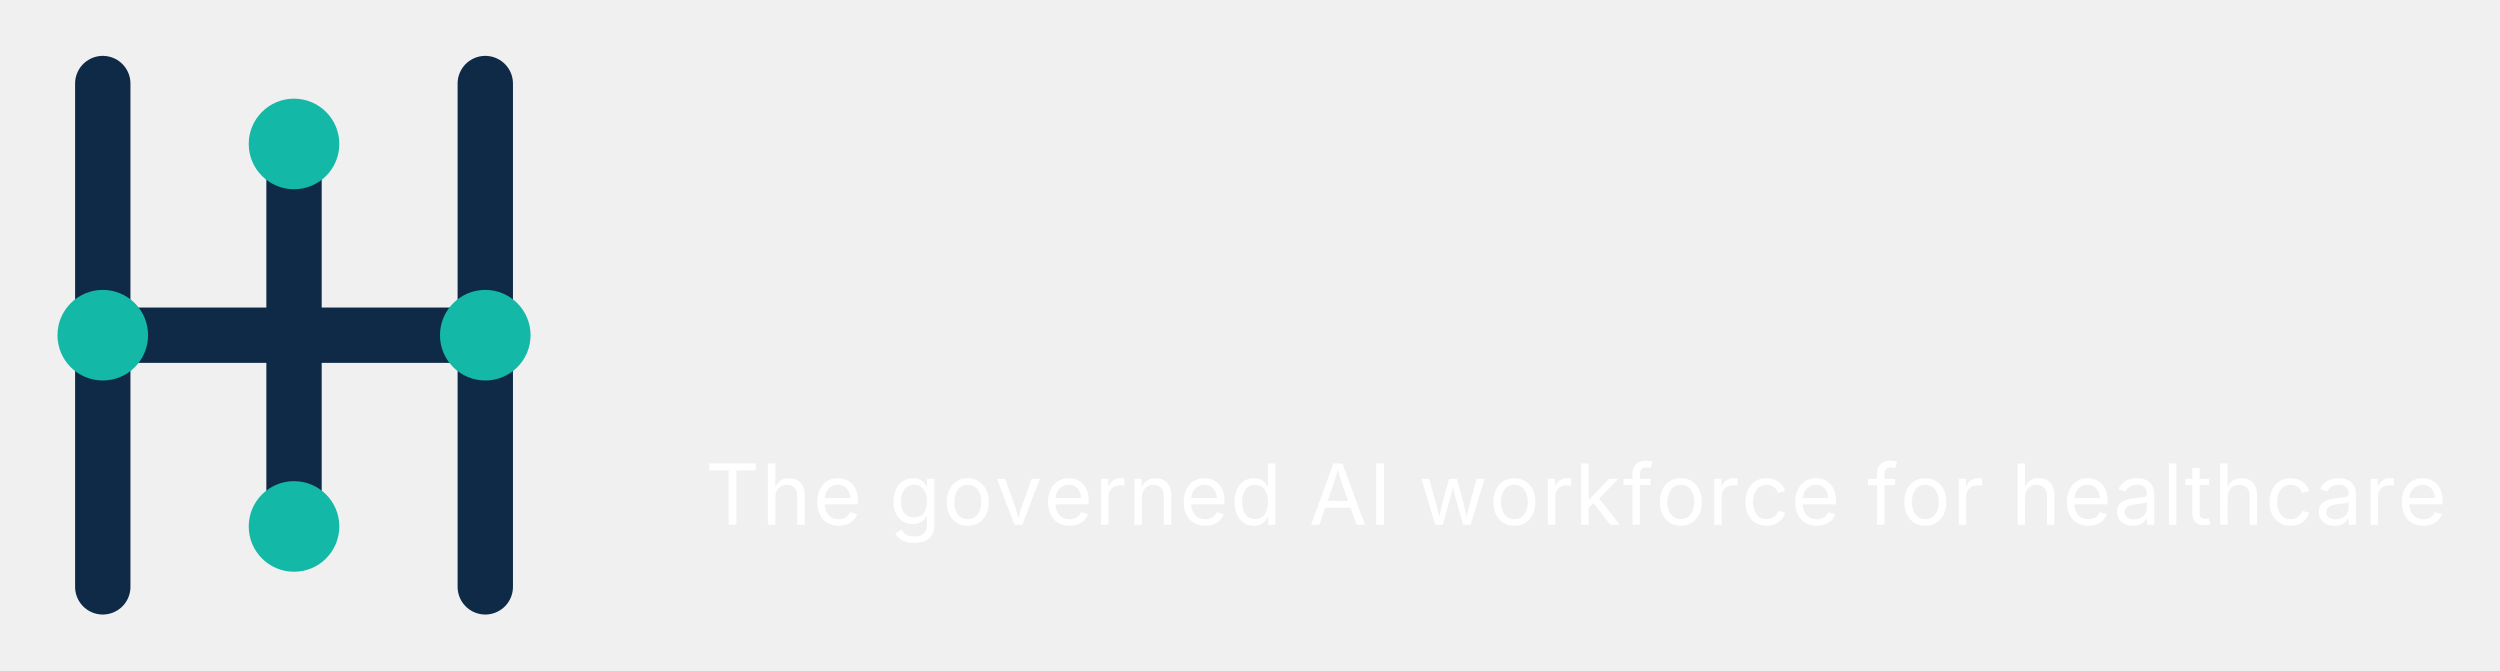
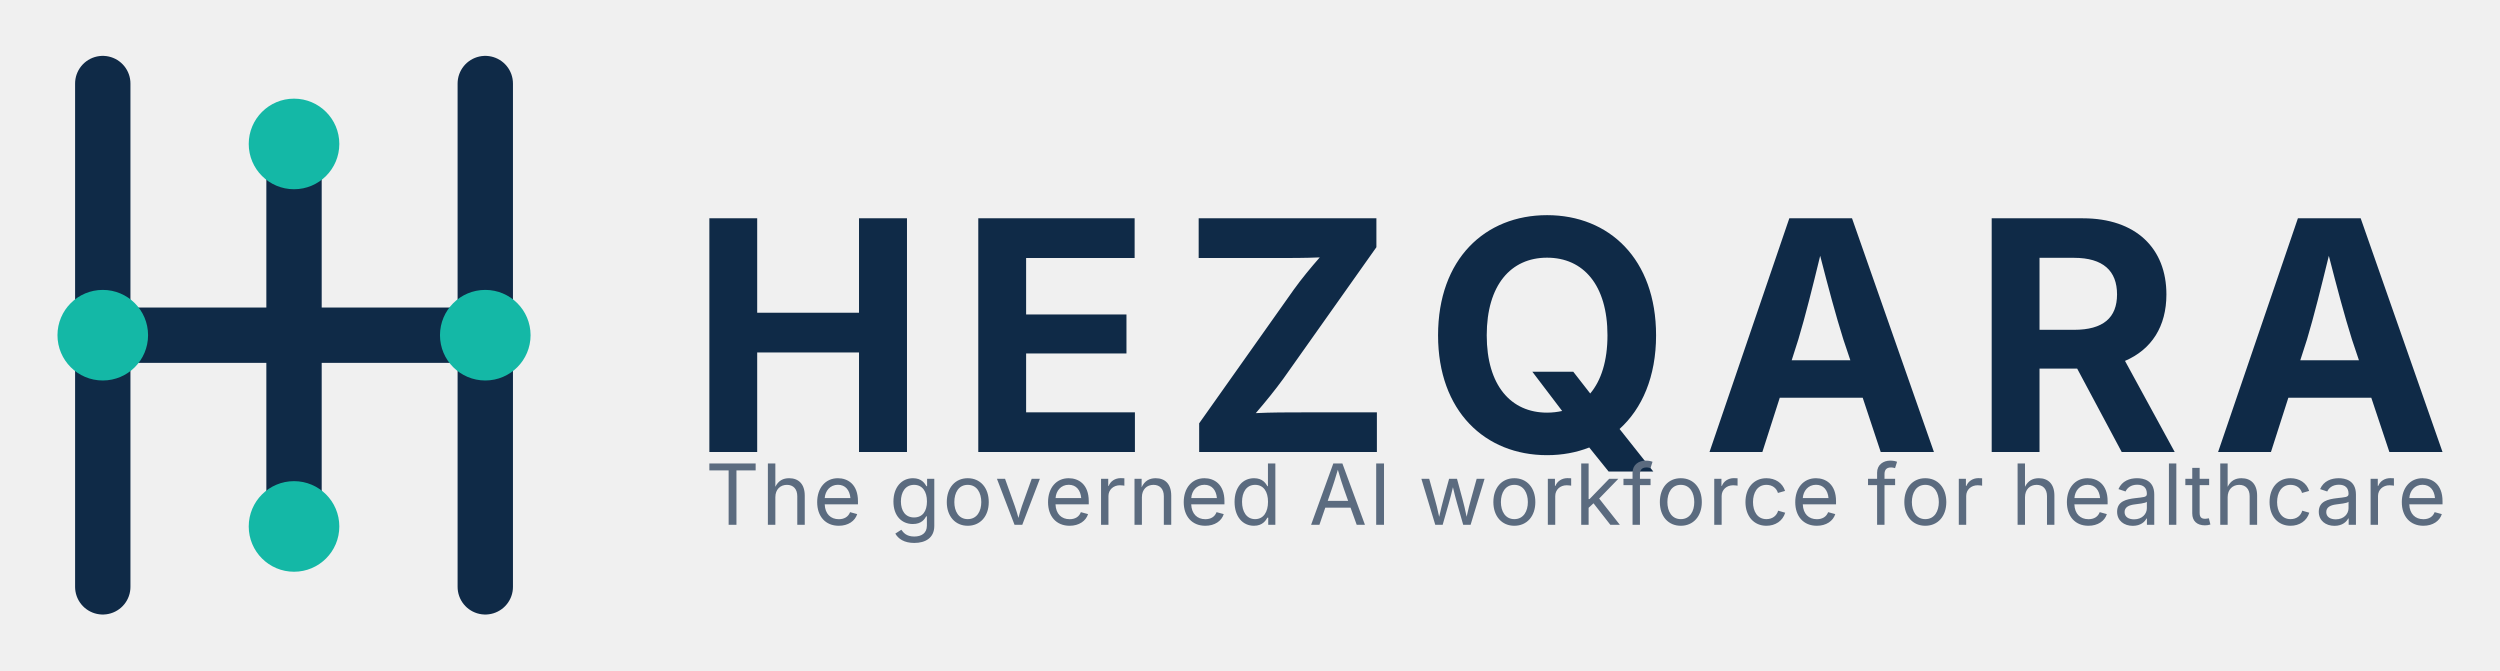
<svg xmlns="http://www.w3.org/2000/svg" viewBox="0 0 357.54 96.00" width="358" height="96">
  <g transform="translate(8 8)">
    <g transform="translate(-9.369 -3.243) scale(0.72072)">
      <path d="M22 10V110M98 10V110M22 60H98M60 22V98" fill="none" stroke="#0F2A47" stroke-width="11" stroke-linecap="round" stroke-linejoin="round" />
      <circle cx="60" cy="22" r="9" fill="#14B8A6" />
      <circle cx="60" cy="98" r="9" fill="#14B8A6" />
      <circle cx="22" cy="60" r="9" fill="#14B8A6" />
      <circle cx="98" cy="60" r="9" fill="#14B8A6" />
    </g>
-     <path transform="translate(93.35 67.15)" d="M0 -7.79H2.76V0H3.88V-7.79H6.63V-8.78H0ZM9.45 -3.95C9.45 -5.07 10.16 -5.72 11.11 -5.72C12.03 -5.72 12.59 -5.11 12.59 -4.1V0H13.66V-4.18C13.66 -5.85 12.76 -6.67 11.42 -6.67C10.56 -6.67 9.88 -6.32 9.45 -5.44V-8.78H8.38V0H9.45ZM18.53 0.14C19.88 0.14 20.86 -0.54 21.17 -1.53L20.15 -1.81C19.9 -1.14 19.31 -0.8 18.54 -0.8C17.37 -0.8 16.57 -1.56 16.52 -2.93H21.28V-3.38C21.28 -5.81 19.8 -6.67 18.41 -6.67C16.61 -6.67 15.44 -5.26 15.44 -3.24C15.44 -1.21 16.62 0.14 18.53 0.14ZM16.52 -3.83C16.59 -4.84 17.28 -5.73 18.41 -5.73C19.49 -5.73 20.1 -4.95 20.2 -3.83ZM29.34 2.6C30.95 2.6 32.21 1.87 32.21 0.17V-6.59H31.18V-5.53H31.08C30.86 -5.89 30.43 -6.67 29.16 -6.67C27.52 -6.67 26.36 -5.36 26.36 -3.32C26.36 -1.26 27.56 -0.11 29.14 -0.11C30.41 -0.11 30.83 -0.83 31.05 -1.21H31.15V0.11C31.15 1.2 30.39 1.68 29.34 1.68C28.18 1.68 27.77 1.09 27.49 0.71L26.63 1.26C27.04 1.99 27.88 2.6 29.34 2.6ZM29.31 -1.05C28.08 -1.05 27.43 -1.99 27.43 -3.35C27.43 -4.66 28.06 -5.72 29.31 -5.72C30.53 -5.72 31.16 -4.74 31.16 -3.35C31.16 -1.91 30.51 -1.05 29.31 -1.05ZM37 0.14C38.79 0.14 40.01 -1.22 40.01 -3.25C40.01 -5.31 38.79 -6.67 37 -6.67C35.21 -6.67 34 -5.31 34 -3.25C34 -1.22 35.21 0.14 37 0.14ZM37 -0.81C35.68 -0.81 35.08 -1.96 35.08 -3.25C35.08 -4.57 35.68 -5.72 37 -5.72C38.33 -5.72 38.94 -4.56 38.94 -3.25C38.94 -1.96 38.33 -0.81 37 -0.81ZM43.7 0H44.81L47.33 -6.59H46.16L44.76 -2.68C44.56 -2.11 44.4 -1.53 44.26 -0.98C44.1 -1.53 43.95 -2.11 43.74 -2.68L42.34 -6.59H41.18ZM51.59 0.14C52.93 0.14 53.92 -0.54 54.23 -1.53L53.2 -1.81C52.95 -1.14 52.37 -0.8 51.59 -0.8C50.42 -0.8 49.62 -1.56 49.57 -2.93H54.33V-3.38C54.33 -5.81 52.86 -6.67 51.46 -6.67C49.66 -6.67 48.5 -5.26 48.5 -3.24C48.5 -1.21 49.68 0.14 51.59 0.14ZM49.58 -3.83C49.64 -4.84 50.33 -5.73 51.46 -5.73C52.55 -5.73 53.15 -4.95 53.25 -3.83ZM56.09 0H57.15V-4.12C57.15 -5.01 57.85 -5.66 58.8 -5.66C59.08 -5.66 59.37 -5.61 59.43 -5.6V-6.66C59.31 -6.67 59.05 -6.68 58.9 -6.68C58.11 -6.68 57.43 -6.24 57.19 -5.57H57.12V-6.59H56.09ZM61.94 -3.95C61.94 -5.07 62.65 -5.72 63.6 -5.72C64.52 -5.72 65.08 -5.11 65.08 -4.1V0H66.14V-4.18C66.14 -5.85 65.25 -6.67 63.92 -6.67C63.03 -6.67 62.33 -6.3 61.9 -5.37L61.9 -6.59H60.88V0H61.94ZM71.02 0.14C72.37 0.14 73.35 -0.54 73.66 -1.53L72.63 -1.81C72.38 -1.14 71.8 -0.8 71.02 -0.8C69.86 -0.8 69.06 -1.56 69 -2.93H73.76V-3.38C73.76 -5.81 72.29 -6.67 70.89 -6.67C69.1 -6.67 67.93 -5.26 67.93 -3.24C67.93 -1.21 69.11 0.14 71.02 0.14ZM69.01 -3.83C69.07 -4.84 69.76 -5.73 70.89 -5.73C71.98 -5.73 72.58 -4.95 72.68 -3.83ZM77.99 0.14C79.25 0.14 79.69 -0.65 79.91 -1.02H80.03V0H81.05V-8.78H79.99V-5.53H79.91C79.69 -5.88 79.28 -6.67 78 -6.67C76.36 -6.67 75.21 -5.36 75.21 -3.28C75.21 -1.18 76.35 0.14 77.99 0.14ZM78.15 -0.81C76.92 -0.81 76.28 -1.9 76.28 -3.29C76.28 -4.65 76.9 -5.72 78.15 -5.72C79.37 -5.72 80 -4.74 80 -3.29C80 -1.82 79.35 -0.81 78.15 -0.81ZM86.17 0H87.36L88.2 -2.45H91.82L92.7 0H93.88L90.65 -8.78H89.35ZM88.55 -3.43 89.16 -5.21C89.35 -5.75 89.62 -6.59 90 -7.88C90.37 -6.61 90.63 -5.8 90.84 -5.21L91.47 -3.43ZM96.61 -8.78H95.49V0H96.61ZM103.95 0H105.01L105.86 -2.98C106.08 -3.72 106.28 -4.54 106.48 -5.38C106.68 -4.54 106.88 -3.74 107.1 -2.98L107.95 0H109.01L111.01 -6.59H109.88L109.08 -3.71C108.88 -2.99 108.66 -2.16 108.44 -1.15C108.24 -2.17 108.03 -3.01 107.84 -3.71L107.06 -6.59H105.93L105.14 -3.71C104.94 -2.98 104.73 -2.14 104.51 -1.14C104.3 -2.19 104.07 -3.02 103.88 -3.71L103.08 -6.59H101.96ZM115.27 0.14C117.07 0.14 118.28 -1.22 118.28 -3.25C118.28 -5.31 117.07 -6.67 115.27 -6.67C113.48 -6.67 112.27 -5.31 112.27 -3.25C112.27 -1.22 113.48 0.14 115.27 0.14ZM115.27 -0.81C113.96 -0.81 113.35 -1.96 113.35 -3.25C113.35 -4.57 113.96 -5.72 115.27 -5.72C116.6 -5.72 117.21 -4.56 117.21 -3.25C117.21 -1.96 116.6 -0.81 115.27 -0.81ZM120.07 0H121.13V-4.12C121.13 -5.01 121.82 -5.66 122.77 -5.66C123.06 -5.66 123.34 -5.61 123.41 -5.6V-6.66C123.29 -6.67 123.03 -6.68 122.87 -6.68C122.09 -6.68 121.41 -6.24 121.16 -5.57H121.09V-6.59H120.07ZM124.85 0H125.91V-2.43L126.61 -3.08L129.02 0H130.38L127.42 -3.76L130.17 -6.59H128.86L126.04 -3.68H125.91V-8.78H124.85ZM134.78 -6.59H133.26V-7.23C133.26 -7.87 133.54 -8.21 134.2 -8.21C134.49 -8.21 134.66 -8.14 134.77 -8.11L135.06 -9.02C134.91 -9.09 134.58 -9.19 134.07 -9.19C133.11 -9.19 132.2 -8.61 132.2 -7.47V-6.59H130.9V-5.68H132.2V0H133.26V-5.68H134.78ZM139.11 0.14C140.9 0.14 142.12 -1.22 142.12 -3.25C142.12 -5.31 140.9 -6.67 139.11 -6.67C137.31 -6.67 136.11 -5.31 136.11 -3.25C136.11 -1.22 137.31 0.14 139.11 0.14ZM139.11 -0.81C137.79 -0.81 137.19 -1.96 137.19 -3.25C137.19 -4.57 137.79 -5.72 139.11 -5.72C140.44 -5.72 141.04 -4.56 141.04 -3.25C141.04 -1.96 140.44 -0.81 139.11 -0.81ZM143.9 0H144.96V-4.12C144.96 -5.01 145.66 -5.66 146.61 -5.66C146.89 -5.66 147.18 -5.61 147.24 -5.6V-6.66C147.12 -6.67 146.86 -6.68 146.71 -6.68C145.92 -6.68 145.24 -6.24 145 -5.57H144.93V-6.59H143.9ZM151.37 0.14C152.66 0.14 153.71 -0.56 154.06 -1.73L153.05 -2.02C152.85 -1.31 152.25 -0.81 151.37 -0.81C150.05 -0.81 149.45 -1.96 149.45 -3.25C149.45 -4.57 150.05 -5.72 151.37 -5.72C152.23 -5.72 152.82 -5.24 153.02 -4.56L154.04 -4.85C153.68 -6 152.64 -6.67 151.37 -6.67C149.58 -6.67 148.37 -5.31 148.37 -3.25C148.37 -1.22 149.58 0.14 151.37 0.14ZM158.59 0.14C159.94 0.14 160.92 -0.54 161.23 -1.53L160.21 -1.81C159.96 -1.14 159.37 -0.8 158.6 -0.8C157.43 -0.8 156.63 -1.56 156.58 -2.93H161.34V-3.38C161.34 -5.81 159.86 -6.67 158.47 -6.67C156.67 -6.67 155.5 -5.26 155.5 -3.24C155.5 -1.21 156.68 0.14 158.59 0.14ZM156.58 -3.83C156.65 -4.84 157.34 -5.73 158.47 -5.73C159.55 -5.73 160.16 -4.95 160.26 -3.83ZM169.8 -6.59H168.28V-7.23C168.28 -7.87 168.56 -8.21 169.21 -8.21C169.51 -8.21 169.67 -8.14 169.79 -8.11L170.08 -9.02C169.92 -9.09 169.59 -9.19 169.09 -9.19C168.13 -9.19 167.22 -8.61 167.22 -7.47V-6.59H165.92V-5.68H167.22V0H168.28V-5.68H169.8ZM174.12 0.14C175.92 0.14 177.13 -1.22 177.13 -3.25C177.13 -5.31 175.92 -6.67 174.12 -6.67C172.33 -6.67 171.12 -5.31 171.12 -3.25C171.12 -1.22 172.33 0.14 174.12 0.14ZM174.12 -0.81C172.81 -0.81 172.2 -1.96 172.2 -3.25C172.2 -4.57 172.81 -5.72 174.12 -5.72C175.45 -5.72 176.06 -4.56 176.06 -3.25C176.06 -1.96 175.45 -0.81 174.12 -0.81ZM178.92 0H179.98V-4.12C179.98 -5.01 180.67 -5.66 181.62 -5.66C181.91 -5.66 182.19 -5.61 182.26 -5.6V-6.66C182.14 -6.67 181.88 -6.68 181.72 -6.68C180.94 -6.68 180.26 -6.24 180.01 -5.57H179.94V-6.59H178.92ZM188.4 -3.95C188.4 -5.07 189.11 -5.72 190.06 -5.72C190.98 -5.72 191.55 -5.11 191.55 -4.1V0H192.61V-4.18C192.61 -5.85 191.71 -6.67 190.38 -6.67C189.52 -6.67 188.83 -6.32 188.4 -5.44V-8.78H187.34V0H188.4ZM197.48 0.14C198.83 0.14 199.82 -0.54 200.12 -1.53L199.1 -1.81C198.85 -1.14 198.27 -0.8 197.49 -0.8C196.32 -0.8 195.52 -1.56 195.47 -2.93H200.23V-3.38C200.23 -5.81 198.76 -6.67 197.36 -6.67C195.56 -6.67 194.4 -5.26 194.4 -3.24C194.4 -1.21 195.58 0.14 197.48 0.14ZM195.48 -3.83C195.54 -4.84 196.23 -5.73 197.36 -5.73C198.44 -5.73 199.05 -4.95 199.15 -3.83ZM203.84 0.15C204.95 0.15 205.57 -0.43 205.79 -0.9H205.86V0H206.91V-4.34C206.91 -6.4 205.32 -6.67 204.44 -6.67C203.42 -6.67 202.29 -6.3 201.78 -5.11L202.8 -4.77C203.01 -5.23 203.52 -5.74 204.47 -5.74C205.38 -5.74 205.85 -5.27 205.85 -4.45V-4.41C205.85 -3.92 205.33 -3.96 204.15 -3.81C202.93 -3.66 201.59 -3.38 201.59 -1.87C201.59 -0.58 202.59 0.15 203.84 0.15ZM204.02 -0.78C203.23 -0.78 202.66 -1.14 202.66 -1.82C202.66 -2.57 203.34 -2.82 204.11 -2.92C204.51 -2.97 205.67 -3.09 205.85 -3.29V-2.38C205.85 -1.57 205.19 -0.78 204.02 -0.78ZM210.07 -8.78H209.01V0H210.07ZM214.77 -6.59H213.41V-8.15H212.35V-6.59H211.36V-5.68H212.35V-1.63C212.35 -0.55 213.02 0.08 214.16 0.08C214.43 0.08 214.73 0.04 214.95 -0.04L214.73 -0.93C214.55 -0.9 214.32 -0.86 214.19 -0.86C213.63 -0.86 213.41 -1.12 213.41 -1.71V-5.68H214.77ZM217.42 -3.95C217.42 -5.07 218.14 -5.72 219.08 -5.72C220 -5.72 220.57 -5.11 220.57 -4.1V0H221.64V-4.18C221.64 -5.85 220.73 -6.67 219.4 -6.67C218.54 -6.67 217.85 -6.32 217.42 -5.44V-8.78H216.36V0H217.42ZM226.42 0.14C227.71 0.14 228.76 -0.56 229.11 -1.73L228.1 -2.02C227.91 -1.31 227.3 -0.81 226.42 -0.81C225.11 -0.81 224.5 -1.96 224.5 -3.25C224.5 -4.57 225.11 -5.72 226.42 -5.72C227.29 -5.72 227.88 -5.24 228.07 -4.56L229.09 -4.85C228.73 -6 227.69 -6.67 226.42 -6.67C224.63 -6.67 223.42 -5.31 223.42 -3.25C223.42 -1.22 224.63 0.14 226.42 0.14ZM232.72 0.15C233.83 0.15 234.45 -0.43 234.68 -0.9H234.75V0H235.79V-4.34C235.79 -6.4 234.2 -6.67 233.32 -6.67C232.3 -6.67 231.17 -6.3 230.66 -5.11L231.68 -4.77C231.89 -5.23 232.4 -5.74 233.35 -5.74C234.26 -5.74 234.73 -5.27 234.73 -4.45V-4.41C234.73 -3.92 234.21 -3.96 233.04 -3.81C231.82 -3.66 230.47 -3.38 230.47 -1.87C230.47 -0.58 231.47 0.15 232.72 0.15ZM232.9 -0.78C232.11 -0.78 231.54 -1.14 231.54 -1.82C231.54 -2.57 232.22 -2.82 232.99 -2.92C233.4 -2.97 234.55 -3.09 234.73 -3.29V-2.38C234.73 -1.57 234.07 -0.78 232.9 -0.78ZM237.89 0H238.95V-4.12C238.95 -5.01 239.65 -5.66 240.6 -5.66C240.88 -5.66 241.17 -5.61 241.23 -5.6V-6.66C241.11 -6.67 240.85 -6.68 240.7 -6.68C239.91 -6.68 239.23 -6.24 238.99 -5.57H238.92V-6.59H237.89ZM245.45 0.14C246.8 0.14 247.78 -0.54 248.09 -1.53L247.06 -1.81C246.81 -1.14 246.23 -0.8 245.45 -0.8C244.28 -0.8 243.48 -1.56 243.43 -2.93H248.19V-3.38C248.19 -5.81 246.72 -6.67 245.32 -6.67C243.52 -6.67 242.36 -5.26 242.36 -3.24C242.36 -1.21 243.54 0.14 245.45 0.14ZM243.44 -3.83C243.5 -4.84 244.19 -5.73 245.32 -5.73C246.41 -5.73 247.01 -4.95 247.11 -3.83Z" fill="#FFFFFF" />
+     <path transform="translate(93.35 56.73)" d="M0 0H6.85V-14.26H21.43V0H28.3V-33.47H21.43V-19.95H6.85V-33.47H0ZM38.51 0H60.94V-5.68H45.36V-14.11H59.73V-19.7H45.36V-27.78H60.9V-33.47H38.51ZM70.14 0H95.59V-5.68H85.03C82.76 -5.68 80.51 -5.68 78.25 -5.57C79.66 -7.21 81.01 -8.87 82.2 -10.51L95.52 -29.33V-33.47H70.07V-27.78H81.01C83.14 -27.78 85.28 -27.78 87.41 -27.87C86.08 -26.35 84.8 -24.8 83.7 -23.27L70.14 -4.11ZM119.96 0.45C122.14 0.45 124.16 0.07 126 -0.65L128.77 2.79H135.17L130.34 -3.3C133.57 -6.22 135.57 -10.78 135.57 -16.71C135.57 -27.65 128.84 -33.92 119.96 -33.92C111.09 -33.92 104.35 -27.65 104.35 -16.71C104.35 -5.84 111.09 0.45 119.96 0.45ZM117.85 -11.5 122.12 -5.88C121.45 -5.73 120.73 -5.64 119.96 -5.64C114.77 -5.64 111.32 -9.55 111.32 -16.71C111.32 -23.9 114.77 -27.83 119.96 -27.83C125.15 -27.83 128.61 -23.92 128.61 -16.71C128.61 -13.05 127.71 -10.24 126.14 -8.38L123.71 -11.5ZM143.22 0H150.79L153.28 -7.77H165.16L167.74 0H175.36L163.63 -33.47H154.65ZM154.99 -13.14 155.95 -16.15C156.96 -19.52 157.95 -23.49 159.07 -28.1C160.24 -23.54 161.3 -19.59 162.38 -16.15L163.39 -13.14ZM183.63 0H190.48V-11.95H195.87L202.25 0H209.84L202.72 -13.05C206.54 -14.69 208.65 -17.99 208.65 -22.57C208.65 -29.15 204.3 -33.47 196.68 -33.47H183.63ZM190.48 -17.5V-27.81H195.4C199.6 -27.81 201.58 -25.94 201.58 -22.57C201.58 -19.23 199.6 -17.5 195.42 -17.5ZM216.05 0H223.62L226.11 -7.77H237.99L240.58 0H248.19L236.47 -33.47H227.48ZM227.82 -13.14 228.79 -16.15C229.8 -19.52 230.78 -23.49 231.91 -28.1C233.08 -23.54 234.13 -19.59 235.21 -16.15L236.22 -13.14Z" fill="#0F2A47" />
+     <path transform="translate(93.35 67.15)" d="M0 -7.79H2.76V0H3.88V-7.79H6.63V-8.78H0ZM9.45 -3.95C9.45 -5.07 10.16 -5.72 11.11 -5.72C12.03 -5.72 12.59 -5.11 12.59 -4.1V0H13.66V-4.18C13.66 -5.85 12.76 -6.67 11.42 -6.67C10.56 -6.67 9.88 -6.32 9.45 -5.44V-8.78H8.38V0H9.45ZM18.53 0.14C19.88 0.14 20.86 -0.54 21.17 -1.53L20.15 -1.81C19.9 -1.14 19.31 -0.8 18.54 -0.8C17.37 -0.8 16.57 -1.56 16.52 -2.93H21.28V-3.38C21.28 -5.81 19.8 -6.67 18.41 -6.67C16.61 -6.67 15.44 -5.26 15.44 -3.24C15.44 -1.21 16.62 0.14 18.53 0.14ZM16.52 -3.83C16.59 -4.84 17.28 -5.73 18.41 -5.73C19.49 -5.73 20.1 -4.95 20.2 -3.83ZM29.34 2.6C30.95 2.6 32.21 1.87 32.21 0.17V-6.59H31.18V-5.53H31.08C30.86 -5.89 30.43 -6.67 29.16 -6.67C27.52 -6.67 26.36 -5.36 26.36 -3.32C26.36 -1.26 27.56 -0.11 29.14 -0.11C30.41 -0.11 30.83 -0.83 31.05 -1.21H31.15V0.11C31.15 1.2 30.39 1.68 29.34 1.68C28.18 1.68 27.77 1.09 27.49 0.71L26.63 1.26C27.04 1.99 27.88 2.6 29.34 2.6ZM29.31 -1.05C28.08 -1.05 27.43 -1.99 27.43 -3.35C27.43 -4.66 28.06 -5.72 29.31 -5.72C30.53 -5.72 31.16 -4.74 31.16 -3.35C31.16 -1.91 30.51 -1.05 29.31 -1.05ZM37 0.14C38.79 0.14 40.01 -1.22 40.01 -3.25C40.01 -5.31 38.79 -6.67 37 -6.67C35.21 -6.67 34 -5.31 34 -3.25C34 -1.22 35.21 0.14 37 0.14ZM37 -0.81C35.68 -0.81 35.08 -1.96 35.08 -3.25C35.08 -4.57 35.68 -5.72 37 -5.72C38.33 -5.72 38.94 -4.56 38.94 -3.25C38.94 -1.96 38.33 -0.81 37 -0.81ZM43.7 0H44.81L47.33 -6.59H46.16L44.76 -2.68C44.56 -2.11 44.4 -1.53 44.26 -0.98C44.1 -1.53 43.95 -2.11 43.74 -2.68L42.34 -6.59H41.18ZM51.59 0.14C52.93 0.14 53.92 -0.54 54.23 -1.53L53.2 -1.81C52.95 -1.14 52.37 -0.8 51.59 -0.8C50.42 -0.8 49.62 -1.56 49.57 -2.93H54.33V-3.38C54.33 -5.81 52.86 -6.67 51.46 -6.67C49.66 -6.67 48.5 -5.26 48.5 -3.24C48.5 -1.21 49.68 0.14 51.59 0.14ZM49.58 -3.83C49.64 -4.84 50.33 -5.73 51.46 -5.73C52.55 -5.73 53.15 -4.95 53.25 -3.83ZM56.09 0H57.15V-4.12C57.15 -5.01 57.85 -5.66 58.8 -5.66C59.08 -5.66 59.37 -5.61 59.43 -5.6V-6.66C59.31 -6.67 59.05 -6.68 58.9 -6.68C58.11 -6.68 57.43 -6.24 57.19 -5.57H57.12V-6.59H56.09ZM61.94 -3.95C61.94 -5.07 62.65 -5.72 63.6 -5.72C64.52 -5.72 65.08 -5.11 65.08 -4.1V0H66.14V-4.18C66.14 -5.85 65.25 -6.67 63.92 -6.67C63.03 -6.67 62.33 -6.3 61.9 -5.37L61.9 -6.59H60.88V0H61.94ZM71.02 0.14C72.37 0.14 73.35 -0.54 73.66 -1.53L72.63 -1.81C72.38 -1.14 71.8 -0.8 71.02 -0.8C69.86 -0.8 69.06 -1.56 69 -2.93H73.76V-3.38C73.76 -5.81 72.29 -6.67 70.89 -6.67C69.1 -6.67 67.93 -5.26 67.93 -3.24C67.93 -1.21 69.11 0.14 71.02 0.14ZM69.01 -3.83C69.07 -4.84 69.76 -5.73 70.89 -5.73C71.98 -5.73 72.58 -4.95 72.68 -3.83ZM77.99 0.14C79.25 0.14 79.69 -0.65 79.91 -1.02H80.03V0H81.05V-8.78H79.99V-5.53H79.91C79.69 -5.88 79.28 -6.67 78 -6.67C76.36 -6.67 75.21 -5.36 75.21 -3.28C75.21 -1.18 76.35 0.14 77.99 0.14ZM78.15 -0.81C76.92 -0.81 76.28 -1.9 76.28 -3.29C76.28 -4.65 76.9 -5.72 78.15 -5.72C79.37 -5.72 80 -4.74 80 -3.29C80 -1.82 79.35 -0.81 78.15 -0.81ZM86.17 0H87.36L88.2 -2.45H91.82L92.7 0H93.88L90.65 -8.78H89.35ZM88.55 -3.43 89.16 -5.21C89.35 -5.75 89.62 -6.59 90 -7.88C90.37 -6.61 90.63 -5.8 90.84 -5.21L91.47 -3.43ZM96.61 -8.78H95.49V0H96.61ZM103.95 0H105.01L105.86 -2.98C106.08 -3.72 106.28 -4.54 106.48 -5.38C106.68 -4.54 106.88 -3.74 107.1 -2.98L107.95 0H109.01L111.01 -6.59H109.88L109.08 -3.71C108.88 -2.99 108.66 -2.16 108.44 -1.15C108.24 -2.17 108.03 -3.01 107.84 -3.71L107.06 -6.59H105.93L105.14 -3.71C104.94 -2.98 104.73 -2.14 104.51 -1.14C104.3 -2.19 104.07 -3.02 103.88 -3.71L103.08 -6.59H101.96ZM115.27 0.14C117.07 0.14 118.28 -1.22 118.28 -3.25C118.28 -5.31 117.07 -6.67 115.27 -6.67C113.48 -6.67 112.27 -5.31 112.27 -3.25C112.27 -1.22 113.48 0.14 115.27 0.14ZM115.27 -0.81C113.96 -0.81 113.35 -1.96 113.35 -3.25C113.35 -4.57 113.96 -5.72 115.27 -5.72C116.6 -5.72 117.21 -4.56 117.21 -3.25C117.21 -1.96 116.6 -0.81 115.27 -0.81ZM120.07 0H121.13V-4.12C121.13 -5.01 121.82 -5.66 122.77 -5.66C123.06 -5.66 123.34 -5.61 123.41 -5.6V-6.66C123.29 -6.67 123.03 -6.68 122.87 -6.68C122.09 -6.68 121.41 -6.24 121.16 -5.57H121.09V-6.59H120.07ZM124.85 0H125.91V-2.43L126.61 -3.08L129.02 0H130.38L127.42 -3.76L130.17 -6.59H128.86L126.04 -3.68H125.91V-8.78H124.85ZM134.78 -6.59H133.26V-7.23C133.26 -7.87 133.54 -8.21 134.2 -8.21C134.49 -8.21 134.66 -8.14 134.77 -8.11L135.06 -9.02C134.91 -9.09 134.58 -9.19 134.07 -9.19C133.11 -9.19 132.2 -8.61 132.2 -7.47V-6.59H130.9V-5.68H132.2V0H133.26V-5.68H134.78ZM139.11 0.14C140.9 0.14 142.12 -1.22 142.12 -3.25C142.12 -5.31 140.9 -6.67 139.11 -6.67C137.31 -6.67 136.11 -5.31 136.11 -3.25C136.11 -1.22 137.31 0.14 139.11 0.14ZM139.11 -0.81C137.79 -0.81 137.19 -1.96 137.19 -3.25C137.19 -4.57 137.79 -5.72 139.11 -5.72C140.44 -5.72 141.04 -4.56 141.04 -3.25C141.04 -1.96 140.44 -0.81 139.11 -0.81ZM143.9 0H144.96V-4.12C144.96 -5.01 145.66 -5.66 146.61 -5.66C146.89 -5.66 147.18 -5.61 147.24 -5.6V-6.66C147.12 -6.67 146.86 -6.68 146.71 -6.68C145.92 -6.68 145.24 -6.24 145 -5.57H144.93V-6.59H143.9ZM151.37 0.14C152.66 0.14 153.71 -0.56 154.06 -1.73L153.05 -2.02C152.85 -1.31 152.25 -0.81 151.37 -0.81C150.05 -0.81 149.45 -1.96 149.45 -3.25C149.45 -4.57 150.05 -5.72 151.37 -5.72C152.23 -5.72 152.82 -5.24 153.02 -4.56L154.04 -4.85C153.68 -6 152.64 -6.67 151.37 -6.67C149.58 -6.67 148.37 -5.31 148.37 -3.25C148.37 -1.22 149.58 0.14 151.37 0.14ZM158.59 0.14C159.94 0.14 160.92 -0.54 161.23 -1.53L160.21 -1.81C159.96 -1.14 159.37 -0.8 158.6 -0.8C157.43 -0.8 156.63 -1.56 156.58 -2.93H161.34V-3.38C161.34 -5.81 159.86 -6.67 158.47 -6.67C156.67 -6.67 155.5 -5.26 155.5 -3.24C155.5 -1.21 156.68 0.14 158.59 0.14ZM156.58 -3.83C156.65 -4.84 157.34 -5.73 158.47 -5.73C159.55 -5.73 160.16 -4.95 160.26 -3.83ZM169.8 -6.59H168.28V-7.23C168.28 -7.87 168.56 -8.21 169.21 -8.21C169.51 -8.21 169.67 -8.14 169.79 -8.11L170.08 -9.02C169.92 -9.09 169.59 -9.19 169.09 -9.19C168.13 -9.19 167.22 -8.61 167.22 -7.47V-6.59H165.92V-5.68H167.22V0H168.28V-5.68H169.8ZM174.12 0.14C175.92 0.14 177.13 -1.22 177.13 -3.25C177.13 -5.31 175.92 -6.67 174.12 -6.67C172.33 -6.67 171.12 -5.31 171.12 -3.25C171.12 -1.22 172.33 0.14 174.12 0.14ZM174.12 -0.81C172.81 -0.81 172.2 -1.96 172.2 -3.25C172.2 -4.57 172.81 -5.72 174.12 -5.72C175.45 -5.72 176.06 -4.56 176.06 -3.25C176.06 -1.96 175.45 -0.81 174.12 -0.81ZM178.92 0H179.98V-4.12C179.98 -5.01 180.67 -5.66 181.62 -5.66C181.91 -5.66 182.19 -5.61 182.26 -5.6V-6.66C182.14 -6.67 181.88 -6.68 181.72 -6.68C180.94 -6.68 180.26 -6.24 180.01 -5.57H179.94V-6.59H178.92ZM188.4 -3.95C188.4 -5.07 189.11 -5.72 190.06 -5.72C190.98 -5.72 191.55 -5.11 191.55 -4.1V0H192.61V-4.18C192.61 -5.85 191.71 -6.67 190.38 -6.67C189.52 -6.67 188.83 -6.32 188.4 -5.44V-8.78H187.34V0H188.4ZM197.48 0.14C198.83 0.14 199.82 -0.54 200.12 -1.53L199.1 -1.81C198.85 -1.14 198.27 -0.8 197.49 -0.8C196.32 -0.8 195.52 -1.56 195.47 -2.93H200.23V-3.38C200.23 -5.81 198.76 -6.67 197.36 -6.67C195.56 -6.67 194.4 -5.26 194.4 -3.24C194.4 -1.21 195.58 0.14 197.48 0.14ZM195.48 -3.83C195.54 -4.84 196.23 -5.73 197.36 -5.73C198.44 -5.73 199.05 -4.95 199.15 -3.83ZM203.84 0.15C204.95 0.15 205.57 -0.43 205.79 -0.9H205.86V0H206.91V-4.34C206.91 -6.4 205.32 -6.67 204.44 -6.67C203.42 -6.67 202.29 -6.3 201.78 -5.11L202.8 -4.77C203.01 -5.23 203.52 -5.74 204.47 -5.74C205.38 -5.74 205.85 -5.27 205.85 -4.45V-4.41C205.85 -3.92 205.33 -3.96 204.15 -3.81C202.93 -3.66 201.59 -3.38 201.59 -1.87C201.59 -0.58 202.59 0.15 203.84 0.15ZM204.02 -0.78C203.23 -0.78 202.66 -1.14 202.66 -1.82C202.66 -2.57 203.34 -2.82 204.11 -2.92C204.51 -2.97 205.67 -3.09 205.85 -3.29V-2.38C205.85 -1.57 205.19 -0.78 204.02 -0.78ZM210.07 -8.78H209.01V0H210.07ZM214.77 -6.59H213.41V-8.15H212.35V-6.59H211.36V-5.68H212.35V-1.63C212.35 -0.55 213.02 0.08 214.16 0.08C214.43 0.08 214.73 0.04 214.95 -0.04L214.73 -0.93C214.55 -0.9 214.32 -0.86 214.19 -0.86C213.63 -0.86 213.41 -1.12 213.41 -1.71V-5.68H214.77ZM217.42 -3.95C217.42 -5.07 218.14 -5.72 219.08 -5.72C220 -5.72 220.57 -5.11 220.57 -4.1V0H221.64V-4.18C221.64 -5.85 220.73 -6.67 219.4 -6.67C218.54 -6.67 217.85 -6.32 217.42 -5.44V-8.78H216.36V0H217.42ZM226.42 0.14C227.71 0.14 228.76 -0.56 229.11 -1.73L228.1 -2.02C227.91 -1.31 227.3 -0.81 226.42 -0.81C225.11 -0.81 224.5 -1.96 224.5 -3.25C224.5 -4.57 225.11 -5.72 226.42 -5.72C227.29 -5.72 227.88 -5.24 228.07 -4.56L229.09 -4.85C228.73 -6 227.69 -6.67 226.42 -6.67C224.63 -6.67 223.42 -5.31 223.42 -3.25C223.42 -1.22 224.63 0.14 226.42 0.14ZM232.72 0.15C233.83 0.15 234.45 -0.43 234.68 -0.9H234.75V0H235.79V-4.34C235.79 -6.4 234.2 -6.67 233.32 -6.67C232.3 -6.67 231.17 -6.3 230.66 -5.11L231.68 -4.77C231.89 -5.23 232.4 -5.74 233.35 -5.74C234.26 -5.74 234.73 -5.27 234.73 -4.45V-4.41C234.73 -3.92 234.21 -3.96 233.04 -3.81C231.82 -3.66 230.47 -3.38 230.47 -1.87C230.47 -0.58 231.47 0.15 232.72 0.15ZM232.9 -0.78C232.11 -0.78 231.54 -1.14 231.54 -1.82C231.54 -2.57 232.22 -2.82 232.99 -2.92C233.4 -2.97 234.55 -3.09 234.73 -3.29V-2.38C234.73 -1.57 234.07 -0.78 232.9 -0.78ZM237.89 0H238.95V-4.12C238.95 -5.01 239.65 -5.66 240.6 -5.66C240.88 -5.66 241.17 -5.61 241.23 -5.6V-6.66C241.11 -6.67 240.85 -6.68 240.7 -6.68C239.91 -6.68 239.23 -6.24 238.99 -5.57H238.92V-6.59H237.89ZM245.45 0.14C246.8 0.14 247.78 -0.54 248.09 -1.53L247.06 -1.81C246.81 -1.14 246.23 -0.8 245.45 -0.8C244.28 -0.8 243.48 -1.56 243.43 -2.93H248.19V-3.38C248.19 -5.81 246.72 -6.67 245.32 -6.67C243.52 -6.67 242.36 -5.26 242.36 -3.24C242.36 -1.21 243.54 0.14 245.45 0.14ZM243.44 -3.83C243.5 -4.84 244.19 -5.73 245.32 -5.73C246.41 -5.73 247.01 -4.95 247.11 -3.83Z" fill="#5B6B7F" />
  </g>
</svg>
